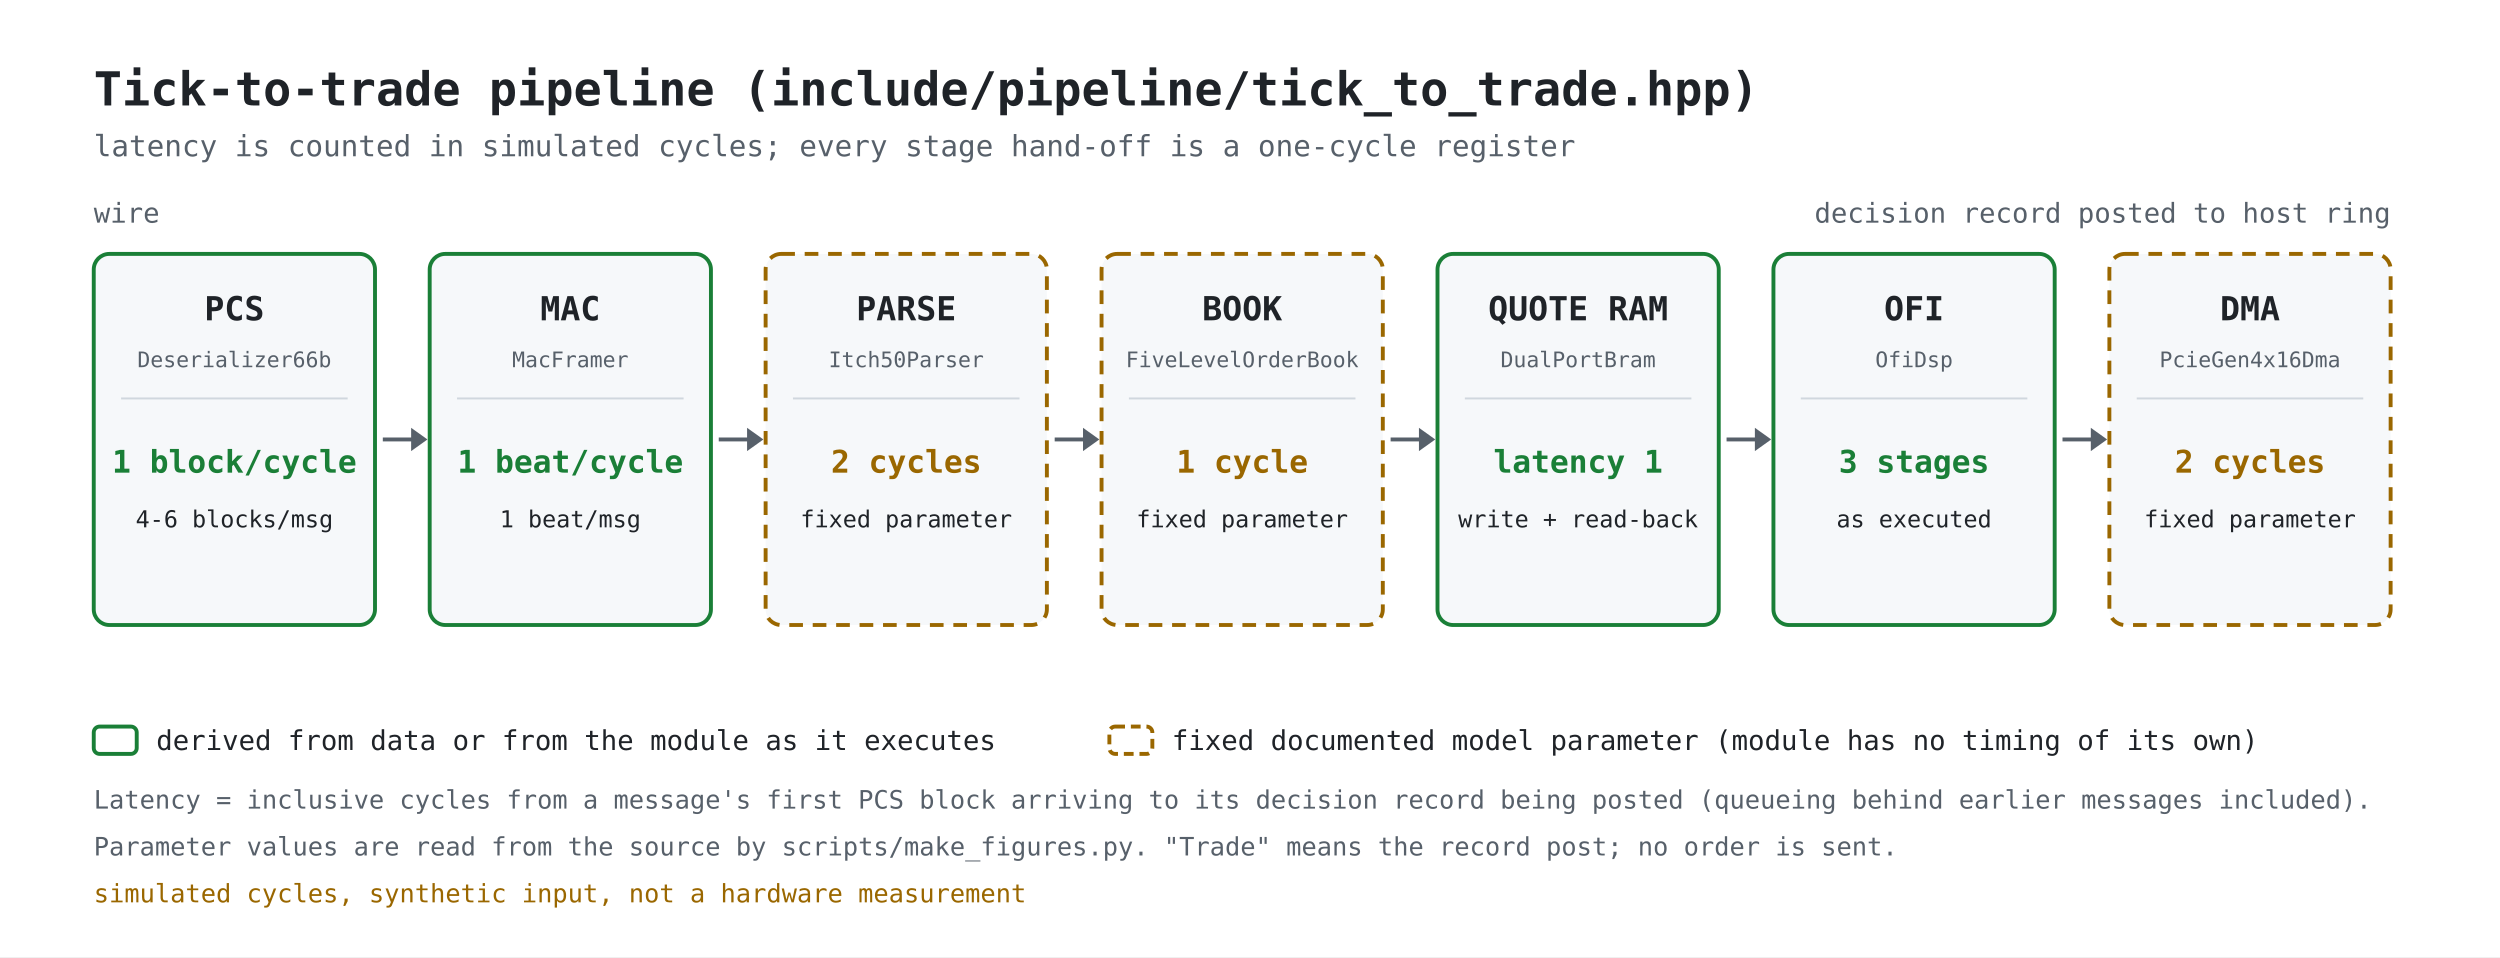
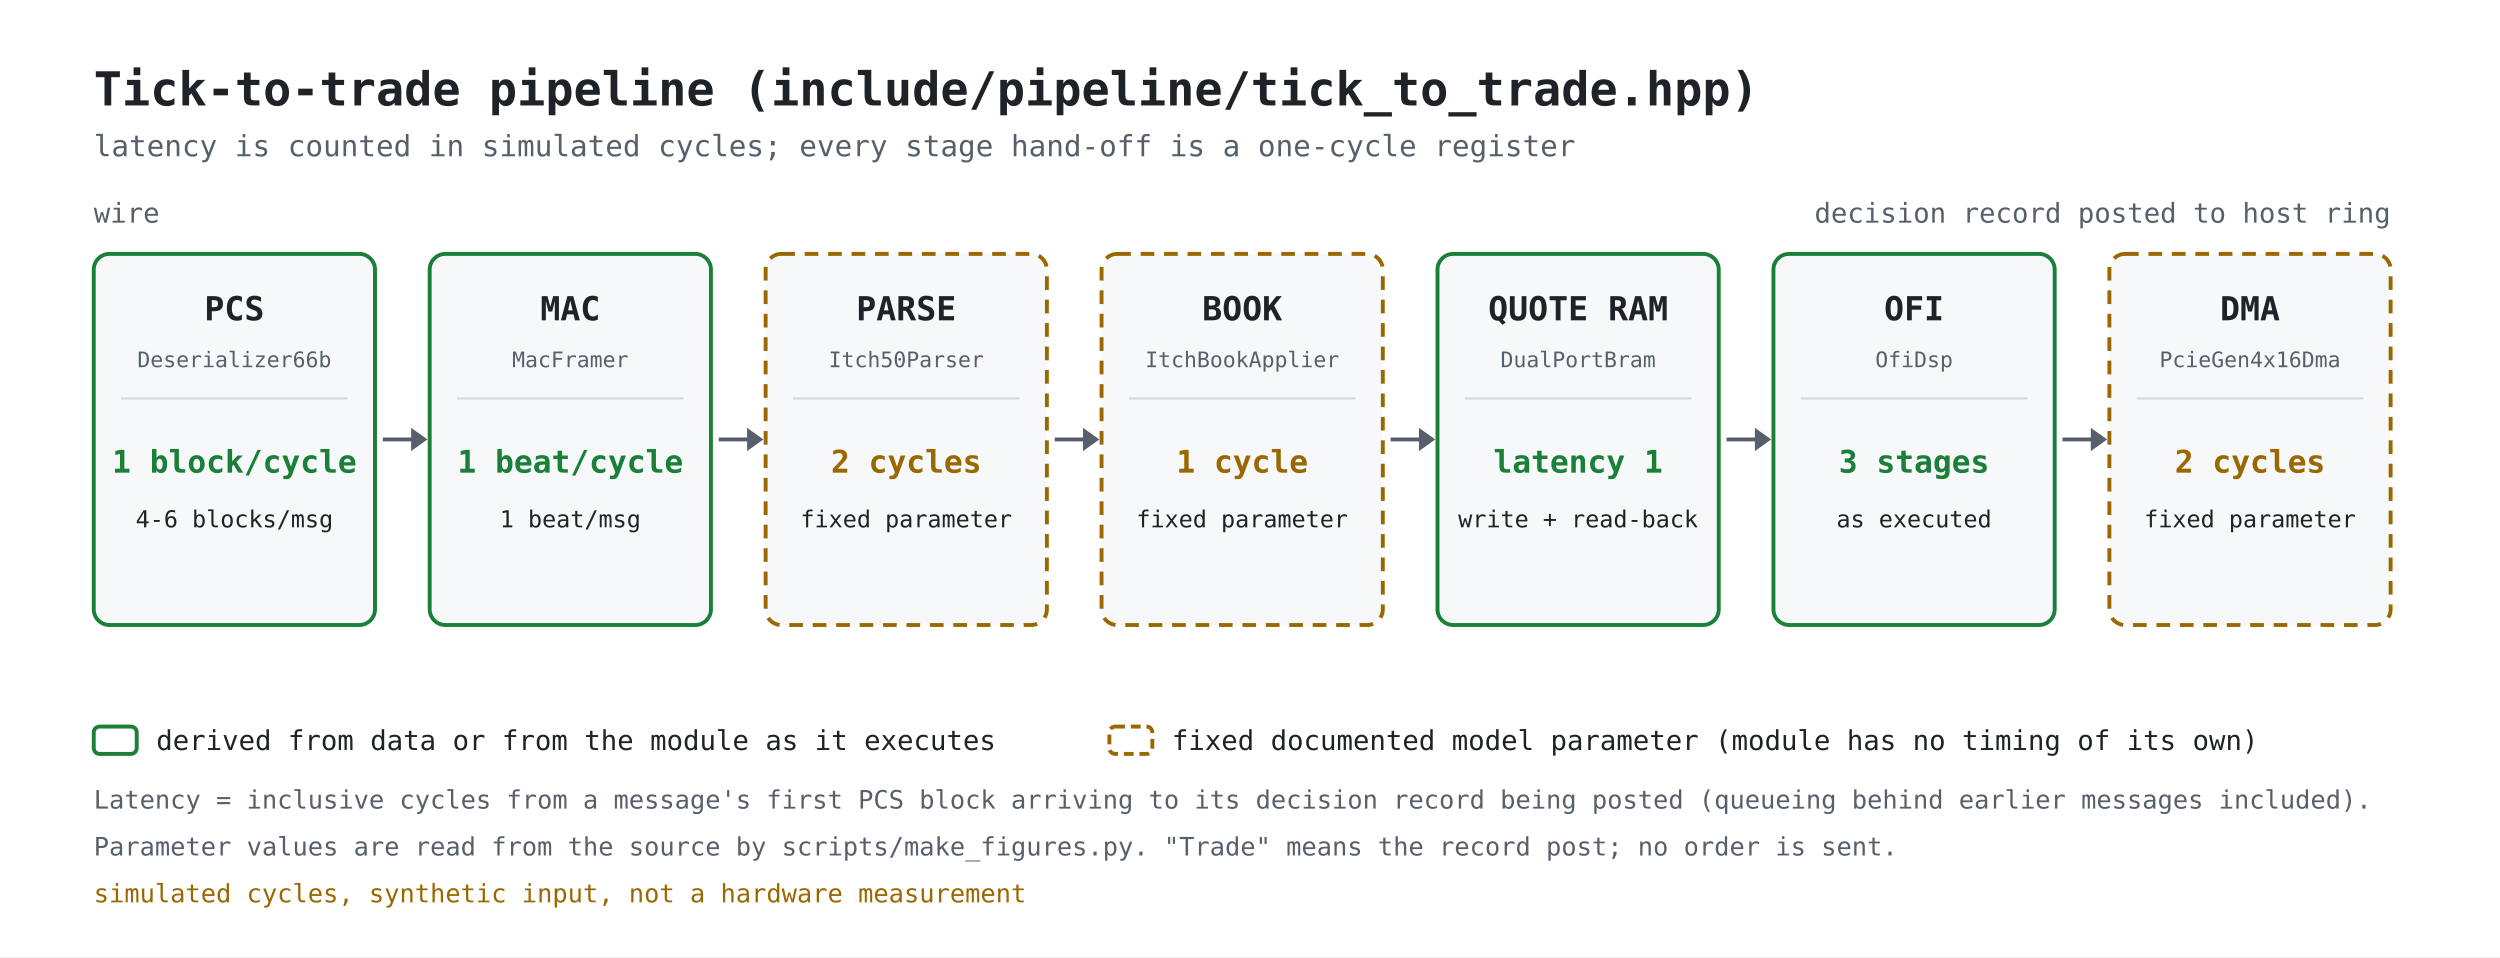
<svg xmlns="http://www.w3.org/2000/svg" width="1280" height="490" viewBox="0 0 1280 490" role="img" aria-labelledby="t d" font-family="ui-monospace, SFMono-Regular, Menlo, Consolas, 'DejaVu Sans Mono', monospace">
  <rect x="0" y="0" width="1280" height="490" fill="#ffffff" />
  <text x="48" y="54" font-size="24" fill="#1f2328" text-anchor="start" font-weight="bold">Tick-to-trade pipeline (include/pipeline/tick_to_trade.hpp)</text>
  <text x="48" y="80" font-size="15" fill="#57606a" text-anchor="start" font-weight="normal">latency is counted in simulated cycles; every stage hand-off is a one-cycle register</text>
  <rect x="48" y="130" width="144" height="190" fill="#f6f8fa" rx="8" stroke="#1a7f37" stroke-width="2" />
  <text x="120" y="164" font-size="17" fill="#1f2328" text-anchor="middle" font-weight="bold">PCS</text>
  <text x="120" y="188" font-size="11" fill="#57606a" text-anchor="middle" font-weight="normal">Deserializer66b</text>
  <line x1="62" y1="204" x2="178" y2="204" stroke="#d0d7de" stroke-width="1" />
  <text x="120" y="242" font-size="16" fill="#1a7f37" text-anchor="middle" font-weight="bold">1 block/cycle</text>
  <text x="120" y="270" font-size="12" fill="#1f2328" text-anchor="middle" font-weight="normal">4-6 blocks/msg</text>
  <line x1="196" y1="225" x2="214" y2="225" stroke="#57606a" stroke-width="2" />
  <path d="M218 225 l-7 -5 v10 z" fill="#57606a" stroke="#57606a" stroke-width="1" stroke-linejoin="miter" />
  <rect x="220" y="130" width="144" height="190" fill="#f6f8fa" rx="8" stroke="#1a7f37" stroke-width="2" />
  <text x="292" y="164" font-size="17" fill="#1f2328" text-anchor="middle" font-weight="bold">MAC</text>
  <text x="292" y="188" font-size="11" fill="#57606a" text-anchor="middle" font-weight="normal">MacFramer</text>
  <line x1="234" y1="204" x2="350" y2="204" stroke="#d0d7de" stroke-width="1" />
  <text x="292" y="242" font-size="16" fill="#1a7f37" text-anchor="middle" font-weight="bold">1 beat/cycle</text>
  <text x="292" y="270" font-size="12" fill="#1f2328" text-anchor="middle" font-weight="normal">1 beat/msg</text>
  <line x1="368" y1="225" x2="386" y2="225" stroke="#57606a" stroke-width="2" />
  <path d="M390 225 l-7 -5 v10 z" fill="#57606a" stroke="#57606a" stroke-width="1" stroke-linejoin="miter" />
  <rect x="392" y="130" width="144" height="190" fill="#f6f8fa" rx="8" stroke="#9a6700" stroke-width="2" stroke-dasharray="7 5" />
  <text x="464" y="164" font-size="17" fill="#1f2328" text-anchor="middle" font-weight="bold">PARSE</text>
  <text x="464" y="188" font-size="11" fill="#57606a" text-anchor="middle" font-weight="normal">Itch50Parser</text>
  <line x1="406" y1="204" x2="522" y2="204" stroke="#d0d7de" stroke-width="1" />
  <text x="464" y="242" font-size="16" fill="#9a6700" text-anchor="middle" font-weight="bold">2 cycles</text>
  <text x="464" y="270" font-size="12" fill="#1f2328" text-anchor="middle" font-weight="normal">fixed parameter</text>
  <line x1="540" y1="225" x2="558" y2="225" stroke="#57606a" stroke-width="2" />
  <path d="M562 225 l-7 -5 v10 z" fill="#57606a" stroke="#57606a" stroke-width="1" stroke-linejoin="miter" />
  <rect x="564" y="130" width="144" height="190" fill="#f6f8fa" rx="8" stroke="#9a6700" stroke-width="2" stroke-dasharray="7 5" />
  <text x="636" y="164" font-size="17" fill="#1f2328" text-anchor="middle" font-weight="bold">BOOK</text>
-   <text x="636" y="188" font-size="11" fill="#57606a" text-anchor="middle" font-weight="normal">FiveLevelOrderBook</text>
+   <text x="636" y="188" font-size="11" fill="#57606a" text-anchor="middle" font-weight="normal">ItchBookApplier</text>
  <line x1="578" y1="204" x2="694" y2="204" stroke="#d0d7de" stroke-width="1" />
  <text x="636" y="242" font-size="16" fill="#9a6700" text-anchor="middle" font-weight="bold">1 cycle</text>
  <text x="636" y="270" font-size="12" fill="#1f2328" text-anchor="middle" font-weight="normal">fixed parameter</text>
  <line x1="712" y1="225" x2="730" y2="225" stroke="#57606a" stroke-width="2" />
  <path d="M734 225 l-7 -5 v10 z" fill="#57606a" stroke="#57606a" stroke-width="1" stroke-linejoin="miter" />
  <rect x="736" y="130" width="144" height="190" fill="#f6f8fa" rx="8" stroke="#1a7f37" stroke-width="2" />
  <text x="808" y="164" font-size="17" fill="#1f2328" text-anchor="middle" font-weight="bold">QUOTE RAM</text>
  <text x="808" y="188" font-size="11" fill="#57606a" text-anchor="middle" font-weight="normal">DualPortBram</text>
  <line x1="750" y1="204" x2="866" y2="204" stroke="#d0d7de" stroke-width="1" />
  <text x="808" y="242" font-size="16" fill="#1a7f37" text-anchor="middle" font-weight="bold">latency 1</text>
  <text x="808" y="270" font-size="12" fill="#1f2328" text-anchor="middle" font-weight="normal">write + read-back</text>
  <line x1="884" y1="225" x2="902" y2="225" stroke="#57606a" stroke-width="2" />
  <path d="M906 225 l-7 -5 v10 z" fill="#57606a" stroke="#57606a" stroke-width="1" stroke-linejoin="miter" />
  <rect x="908" y="130" width="144" height="190" fill="#f6f8fa" rx="8" stroke="#1a7f37" stroke-width="2" />
  <text x="980" y="164" font-size="17" fill="#1f2328" text-anchor="middle" font-weight="bold">OFI</text>
  <text x="980" y="188" font-size="11" fill="#57606a" text-anchor="middle" font-weight="normal">OfiDsp</text>
  <line x1="922" y1="204" x2="1038" y2="204" stroke="#d0d7de" stroke-width="1" />
  <text x="980" y="242" font-size="16" fill="#1a7f37" text-anchor="middle" font-weight="bold">3 stages</text>
  <text x="980" y="270" font-size="12" fill="#1f2328" text-anchor="middle" font-weight="normal">as executed</text>
  <line x1="1056" y1="225" x2="1074" y2="225" stroke="#57606a" stroke-width="2" />
  <path d="M1078 225 l-7 -5 v10 z" fill="#57606a" stroke="#57606a" stroke-width="1" stroke-linejoin="miter" />
  <rect x="1080" y="130" width="144" height="190" fill="#f6f8fa" rx="8" stroke="#9a6700" stroke-width="2" stroke-dasharray="7 5" />
  <text x="1152" y="164" font-size="17" fill="#1f2328" text-anchor="middle" font-weight="bold">DMA</text>
  <text x="1152" y="188" font-size="11" fill="#57606a" text-anchor="middle" font-weight="normal">PcieGen4x16Dma</text>
  <line x1="1094" y1="204" x2="1210" y2="204" stroke="#d0d7de" stroke-width="1" />
  <text x="1152" y="242" font-size="16" fill="#9a6700" text-anchor="middle" font-weight="bold">2 cycles</text>
  <text x="1152" y="270" font-size="12" fill="#1f2328" text-anchor="middle" font-weight="normal">fixed parameter</text>
  <text x="48" y="114" font-size="14" fill="#57606a" text-anchor="start" font-weight="normal">wire</text>
  <text x="1224" y="114" font-size="14" fill="#57606a" text-anchor="end" font-weight="normal">decision record posted to host ring</text>
  <rect x="48" y="372" width="22" height="14" fill="none" rx="3" stroke="#1a7f37" stroke-width="2" />
  <text x="80" y="384" font-size="14" fill="#1f2328" text-anchor="start" font-weight="normal">derived from data or from the module as it executes</text>
  <rect x="568" y="372" width="22" height="14" fill="none" rx="3" stroke="#9a6700" stroke-width="2" stroke-dasharray="5 3" />
  <text x="600" y="384" font-size="14" fill="#1f2328" text-anchor="start" font-weight="normal">fixed documented model parameter (module has no timing of its own)</text>
  <text x="48" y="414" font-size="13" fill="#57606a" text-anchor="start" font-weight="normal">Latency = inclusive cycles from a message's first PCS block arriving to its decision record being posted (queueing behind earlier messages included).</text>
  <text x="48" y="438" font-size="13" fill="#57606a" text-anchor="start" font-weight="normal">Parameter values are read from the source by scripts/make_figures.py. "Trade" means the record post; no order is sent.</text>
  <text x="48" y="462" font-size="13" fill="#9a6700" text-anchor="start" font-weight="normal">simulated cycles, synthetic input, not a hardware measurement</text>
</svg>
